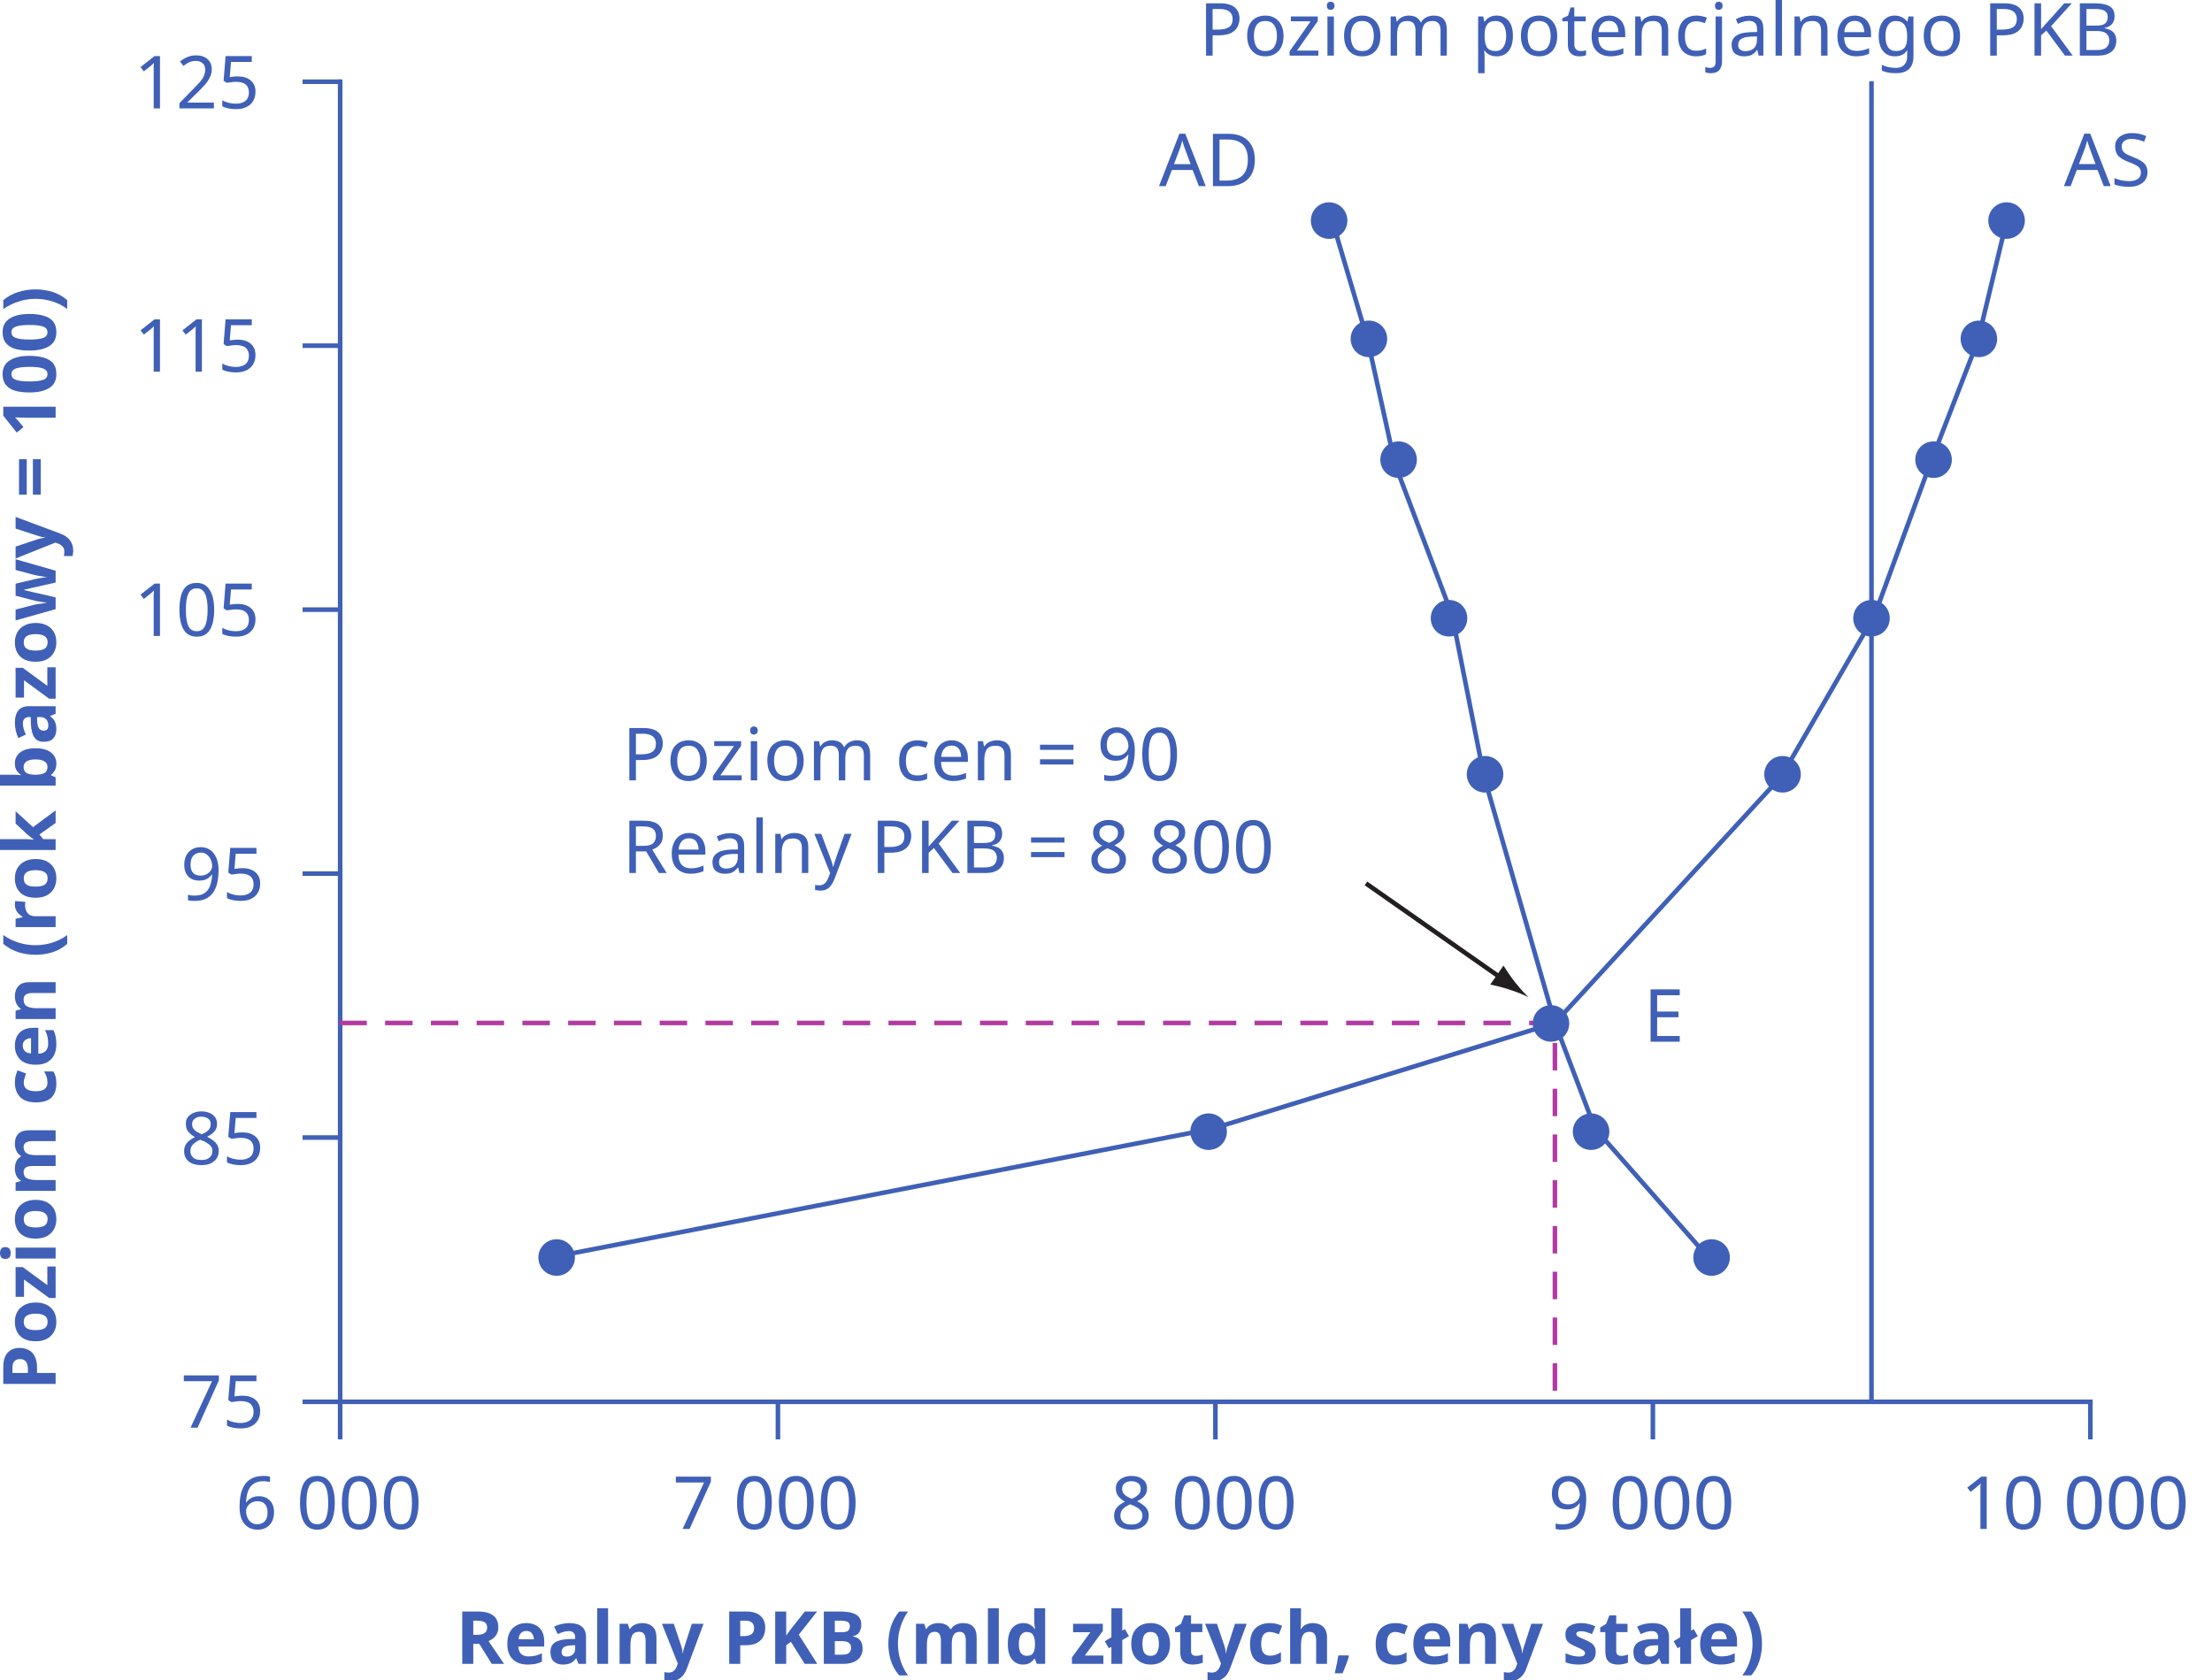
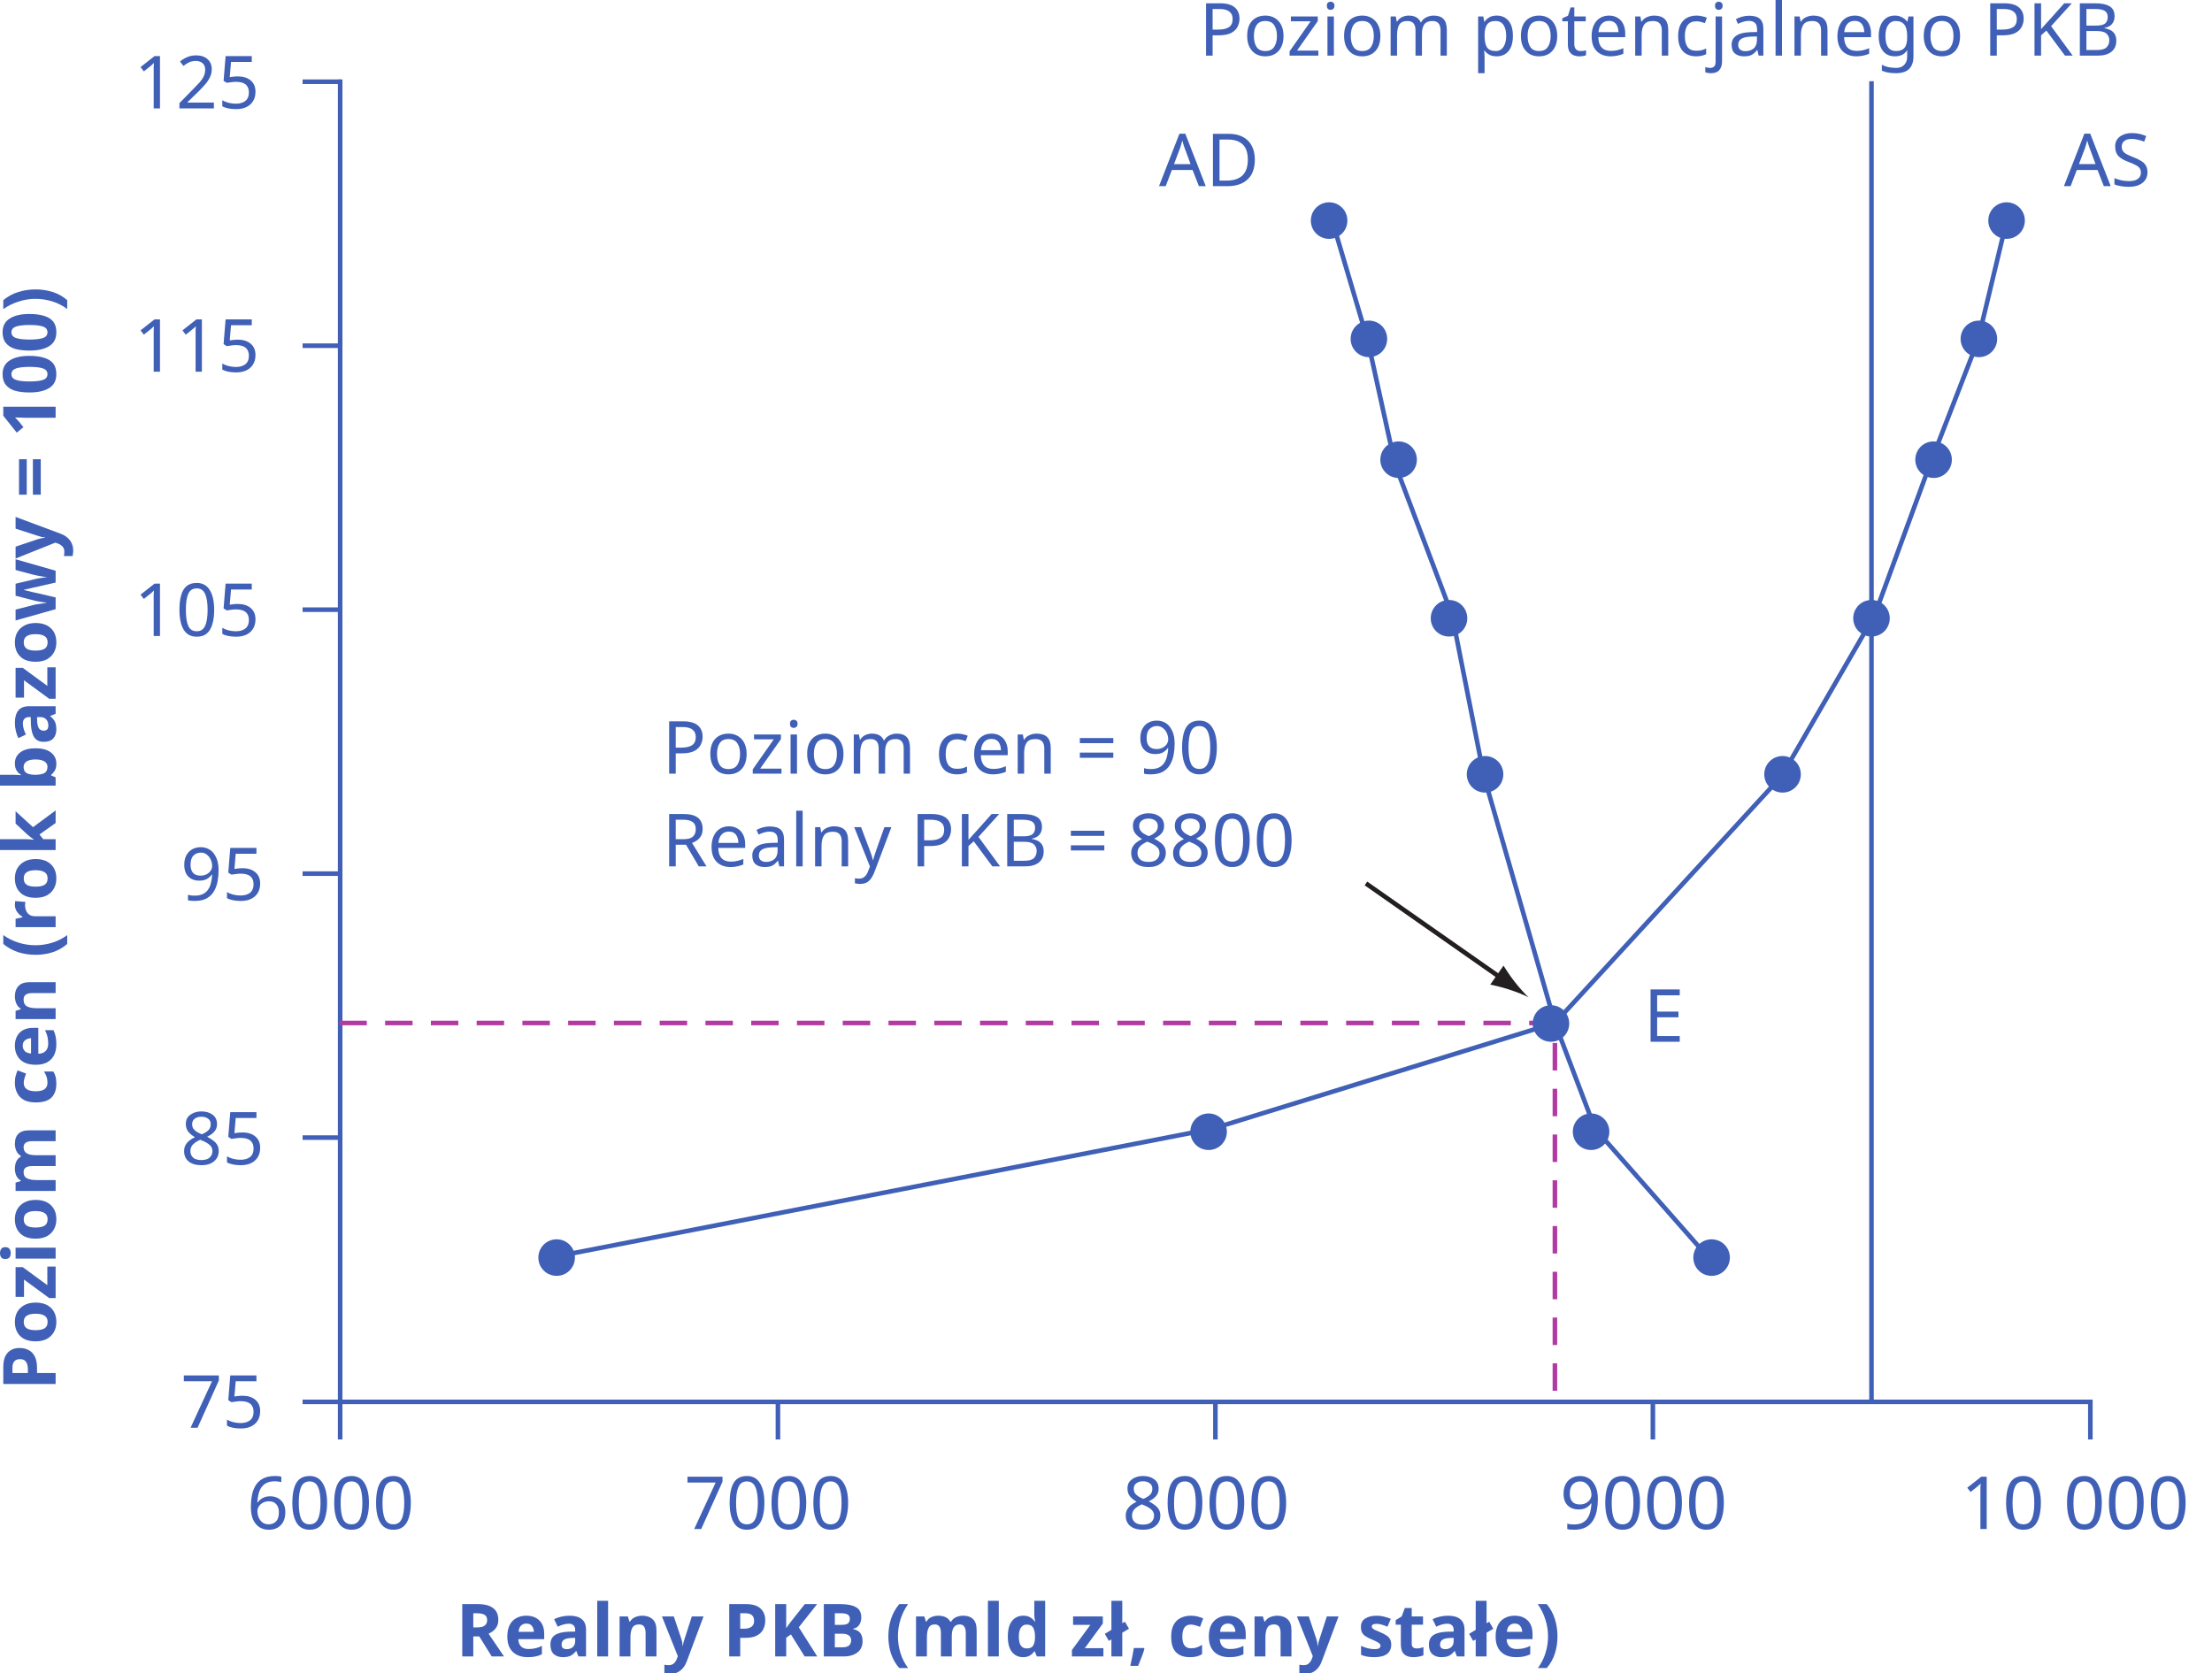
- <svg xmlns="http://www.w3.org/2000/svg" version="1.1" id="svg16366" width="322.248" height="244.729" viewBox="0 0 322.248 244.729">
+ <svg xmlns="http://www.w3.org/2000/svg" version="1.1" id="svg16366" width="322.248" height="243.64" viewBox="0 0 322.248 243.64">
  <defs id="defs16370" />
  <g id="g16374" transform="matrix(1.333333,0,0,-1.333333,6.119842,244.1285)">
-     <g id="g1914">
+     <g id="g1">
      <path d="m 223.805,29.771 v -3.965" style="fill:none;stroke:#3f60b6;stroke-width:0.5;stroke-linecap:butt;stroke-linejoin:miter;stroke-miterlimit:4;stroke-dasharray:none;stroke-opacity:1" id="path16378" />
      <path d="m 176.006,29.771 v -3.965" style="fill:none;stroke:#3f60b6;stroke-width:0.5;stroke-linecap:butt;stroke-linejoin:miter;stroke-miterlimit:4;stroke-dasharray:none;stroke-opacity:1" id="path16380" />
      <path d="m 128.207,29.771 v -3.965" style="fill:none;stroke:#3f60b6;stroke-width:0.5;stroke-linecap:butt;stroke-linejoin:miter;stroke-miterlimit:4;stroke-dasharray:none;stroke-opacity:1" id="path16382" />
      <path d="m 80.408,29.771 v -3.965" style="fill:none;stroke:#3f60b6;stroke-width:0.5;stroke-linecap:butt;stroke-linejoin:miter;stroke-miterlimit:4;stroke-dasharray:none;stroke-opacity:1" id="path16384" />
      <path d="m 32.576,29.771 v -3.965" style="fill:none;stroke:#3f60b6;stroke-width:0.5;stroke-linecap:butt;stroke-linejoin:miter;stroke-miterlimit:4;stroke-dasharray:none;stroke-opacity:1" id="path16386" />
      <path d="m 28.471,174.165 h 4.176" style="fill:none;stroke:#3f60b6;stroke-width:0.5;stroke-linecap:butt;stroke-linejoin:miter;stroke-miterlimit:4;stroke-dasharray:none;stroke-opacity:1" id="path16388" />
      <path d="m 28.471,145.321 h 4.176" style="fill:none;stroke:#3f60b6;stroke-width:0.5;stroke-linecap:butt;stroke-linejoin:miter;stroke-miterlimit:4;stroke-dasharray:none;stroke-opacity:1" id="path16390" />
      <path d="m 28.471,87.633 h 4.176" style="fill:none;stroke:#3f60b6;stroke-width:0.5;stroke-linecap:butt;stroke-linejoin:miter;stroke-miterlimit:4;stroke-dasharray:none;stroke-opacity:1" id="path16392" />
      <path d="m 28.471,116.477 h 4.176" style="fill:none;stroke:#3f60b6;stroke-width:0.5;stroke-linecap:butt;stroke-linejoin:miter;stroke-miterlimit:4;stroke-dasharray:none;stroke-opacity:1" id="path16394" />
      <path d="M 224.055,29.911 H 32.576 V 174.415" style="fill:none;stroke:#3f60b6;stroke-width:0.5;stroke-linecap:butt;stroke-linejoin:miter;stroke-miterlimit:4;stroke-dasharray:none;stroke-opacity:1" id="path16396" />
      <path d="m 28.471,58.789 h 4.176" style="fill:none;stroke:#3f60b6;stroke-width:0.5;stroke-linecap:butt;stroke-linejoin:miter;stroke-miterlimit:4;stroke-dasharray:none;stroke-opacity:1" id="path16424" />
      <path d="m 28.471,29.911 h 4.176" style="fill:none;stroke:#3f60b6;stroke-width:0.5;stroke-linecap:butt;stroke-linejoin:miter;stroke-miterlimit:4;stroke-dasharray:none;stroke-opacity:1" id="path16434" />
      <path d="m 182.03,45.734 -12.342,14.026 -4.386,11.552 -7.75,26.953 -3.481,17.602 -6.24,16.503 -2.969,13.476 -4.074,13.752" style="fill:none;stroke:#3f60b6;stroke-width:0.5;stroke-linecap:butt;stroke-linejoin:miter;stroke-miterlimit:4;stroke-dasharray:none;stroke-opacity:1" id="path16442" />
      <path d="m 183.835,47.092 c 0.778,-0.777 0.778,-2.05 0,-2.828 -0.777,-0.777 -2.05,-0.777 -2.828,0 -0.777,0.778 -0.777,2.051 0,2.828 0.778,0.778 2.051,0.778 2.828,0" style="fill:#3f60b6;fill-opacity:1;fill-rule:nonzero;stroke:none;stroke-width:0.1" id="path16456" />
      <path d="m 170.668,60.844 c 0.778,-0.777 0.778,-2.05 0,-2.828 -0.777,-0.777 -2.05,-0.777 -2.828,0 -0.777,0.778 -0.777,2.051 0,2.828 0.778,0.778 2.051,0.778 2.828,0" style="fill:#3f60b6;fill-opacity:1;fill-rule:nonzero;stroke:none;stroke-width:0.1" id="path16458" />
      <path d="m 159.083,99.9 c 0.778,-0.778 0.778,-2.05 0,-2.828 -0.777,-0.778 -2.05,-0.778 -2.828,0 -0.777,0.778 -0.777,2.05 0,2.828 0.778,0.778 2.051,0.778 2.828,0" style="fill:#3f60b6;fill-opacity:1;fill-rule:nonzero;stroke:none;stroke-width:0.1" id="path16460" />
      <path d="m 155.145,116.952 c 0.777,-0.778 0.777,-2.05 0,-2.828 -0.777,-0.778 -2.051,-0.778 -2.828,0 -0.777,0.778 -0.777,2.05 0,2.828 0.777,0.778 2.051,0.778 2.828,0" style="fill:#3f60b6;fill-opacity:1;fill-rule:nonzero;stroke:none;stroke-width:0.1" id="path16462" />
      <path d="m 149.637,134.279 c 0.778,-0.778 0.778,-2.05 0,-2.828 -0.777,-0.778 -2.051,-0.778 -2.828,0 -0.777,0.778 -0.777,2.05 0,2.828 0.777,0.778 2.051,0.778 2.828,0" style="fill:#3f60b6;fill-opacity:1;fill-rule:nonzero;stroke:none;stroke-width:0.1" id="path16464" />
      <path d="m 146.394,147.48 c 0.777,-0.777 0.777,-2.05 0,-2.827 -0.777,-0.778 -2.051,-0.778 -2.828,0 -0.777,0.777 -0.777,2.05 0,2.827 0.777,0.779 2.051,0.779 2.828,0" style="fill:#3f60b6;fill-opacity:1;fill-rule:nonzero;stroke:none;stroke-width:0.1" id="path16466" />
      <path d="m 142.044,160.407 c 0.778,-0.778 0.778,-2.05 0,-2.828 -0.777,-0.778 -2.05,-0.778 -2.828,0 -0.777,0.778 -0.777,2.05 0,2.828 0.778,0.778 2.051,0.778 2.828,0" style="fill:#3f60b6;fill-opacity:1;fill-rule:nonzero;stroke:none;stroke-width:0.1" id="path16468" />
      <path d="M 199.892,174.222 V 29.911" style="fill:none;stroke:#3f60b6;stroke-width:0.5;stroke-linecap:butt;stroke-linejoin:miter;stroke-miterlimit:4;stroke-dasharray:none;stroke-opacity:1" id="path16470" />
      <path d="m 55.838,45.734 72.06,14.026 37.404,11.552 24.754,26.953 10.176,17.603 6.051,16.502 5.225,13.476 3.301,13.752" style="fill:none;stroke:#3f60b6;stroke-width:0.5;stroke-linecap:butt;stroke-linejoin:miter;stroke-miterlimit:4;stroke-dasharray:none;stroke-opacity:1" id="path16472" />
      <path d="m 57.644,47.092 c 0.778,-0.777 0.778,-2.05 0,-2.828 -0.778,-0.777 -2.05,-0.777 -2.828,0 -0.778,0.778 -0.778,2.051 0,2.828 0.778,0.778 2.05,0.778 2.828,0" style="fill:#3f60b6;fill-opacity:1;fill-rule:nonzero;stroke:none;stroke-width:0.1" id="path16482" />
      <path d="m 128.877,60.844 c 0.778,-0.777 0.778,-2.05 0,-2.828 -0.777,-0.777 -2.05,-0.777 -2.828,0 -0.777,0.778 -0.777,2.051 0,2.828 0.778,0.778 2.051,0.778 2.828,0" style="fill:#3f60b6;fill-opacity:1;fill-rule:nonzero;stroke:none;stroke-width:0.1" id="path16484" />
      <path d="m 191.587,99.9 c 0.778,-0.778 0.778,-2.05 0,-2.828 -0.777,-0.778 -2.05,-0.778 -2.828,0 -0.777,0.778 -0.777,2.05 0,2.828 0.778,0.778 2.051,0.778 2.828,0" style="fill:#3f60b6;fill-opacity:1;fill-rule:nonzero;stroke:none;stroke-width:0.1" id="path16486" />
      <path d="m 201.306,116.952 c 0.777,-0.778 0.777,-2.05 0,-2.828 -0.777,-0.778 -2.051,-0.778 -2.828,0 -0.777,0.778 -0.777,2.05 0,2.828 0.777,0.778 2.051,0.778 2.828,0" style="fill:#3f60b6;fill-opacity:1;fill-rule:nonzero;stroke:none;stroke-width:0.1" id="path16488" />
      <path d="m 208.089,134.279 c 0.778,-0.778 0.778,-2.05 0,-2.828 -0.777,-0.778 -2.05,-0.778 -2.828,0 -0.777,0.778 -0.777,2.05 0,2.828 0.778,0.778 2.051,0.778 2.828,0" style="fill:#3f60b6;fill-opacity:1;fill-rule:nonzero;stroke:none;stroke-width:0.1" id="path16490" />
      <path d="m 213.04,147.48 c 0.778,-0.777 0.778,-2.05 0,-2.827 -0.777,-0.778 -2.05,-0.778 -2.828,0 -0.777,0.777 -0.777,2.05 0,2.827 0.778,0.779 2.051,0.779 2.828,0" style="fill:#3f60b6;fill-opacity:1;fill-rule:nonzero;stroke:none;stroke-width:0.1" id="path16492" />
      <path d="m 216.066,160.407 c 0.777,-0.778 0.777,-2.05 0,-2.828 -0.777,-0.778 -2.051,-0.778 -2.828,0 -0.778,0.778 -0.778,2.05 0,2.828 0.777,0.778 2.051,0.778 2.828,0" style="fill:#3f60b6;fill-opacity:1;fill-rule:nonzero;stroke:none;stroke-width:0.1" id="path16494" />
      <path d="M 32.488,71.312 H 165.302 v -41.418" style="fill:none;stroke:#b33aa3;stroke-width:0.5;stroke-linecap:butt;stroke-linejoin:miter;stroke-miterlimit:4;stroke-dasharray:3, 2;stroke-dashoffset:0;stroke-opacity:1" id="path16496" />
      <path d="m 166.284,72.672 c 0.777,-0.778 0.777,-2.051 0,-2.829 -0.778,-0.777 -2.051,-0.777 -2.828,0 -0.778,0.778 -0.778,2.051 0,2.829 0.777,0.777 2.05,0.777 2.828,0" style="fill:#3f60b6;fill-opacity:1;fill-rule:nonzero;stroke:none;stroke-width:0.1" id="path16498" />
      <path d="m 144.655,86.561 15,-10.5" style="fill:none;stroke:#231f20;stroke-width:0.5;stroke-linecap:butt;stroke-linejoin:miter;stroke-miterlimit:4;stroke-dasharray:none;stroke-opacity:1" id="path16500" />
      <path d="m 160.916,75.803 c -0.534,0.679 -0.842,1.176 -1.233,1.774 l -1.446,-2.066 c 0.259,-0.044 1.267,-0.282 2.088,-0.551 0.879,-0.288 1.64,-0.599 2.104,-0.844 -0.389,0.351 -0.941,0.962 -1.513,1.687" style="fill:#231f20;fill-opacity:1;fill-rule:nonzero;stroke:none;stroke-width:0.1" id="path16502" />
-       <text xml:space="preserve" transform="scale(1,-1)" style="font-variant:normal;font-weight:normal;font-size:8px;font-family:ArialMT;-inkscape-font-specification:ArialMT;writing-mode:lr-tb;fill:#3f60b6;fill-opacity:1;fill-rule:nonzero;stroke:none" id="text8085-3-06-4-0-2" x="63.39" y="-97.822">
-         <tspan id="tspan8083-2-2-30-6-6" x="63.39" y="-97.822" style="font-style:normal;font-variant:normal;font-weight:normal;font-stretch:normal;font-family:sans-serif;-inkscape-font-specification:sans-serif">Poziom cen = 90</tspan>
-         <tspan x="63.39" y="-87.695" style="font-style:normal;font-variant:normal;font-weight:normal;font-stretch:normal;font-family:sans-serif;-inkscape-font-specification:sans-serif" id="tspan4060">Realny PKB = 8 800</tspan>
+       <text xml:space="preserve" transform="scale(1,-1)" style="font-variant:normal;font-weight:normal;font-size:8px;font-family:ArialMT;-inkscape-font-specification:ArialMT;writing-mode:lr-tb;fill:#3f60b6;fill-opacity:1;fill-rule:nonzero;stroke:none" id="text8085-3-06-4-0-2" x="67.742" y="-98.557">
+         <tspan id="tspan8083-2-2-30-6-6" x="67.742" y="-98.557" style="font-style:normal;font-variant:normal;font-weight:normal;font-stretch:normal;font-family:sans-serif;-inkscape-font-specification:sans-serif">Poziom cen = 90</tspan>
+         <tspan x="67.742" y="-88.43" style="font-style:normal;font-variant:normal;font-weight:normal;font-stretch:normal;font-family:sans-serif;-inkscape-font-specification:sans-serif" id="tspan4060">Realny PKB = 8800</tspan>
      </text>
      <text xml:space="preserve" transform="scale(1,-1)" style="font-variant:normal;font-weight:normal;font-size:8px;font-family:ArialMT;-inkscape-font-specification:ArialMT;writing-mode:lr-tb;fill:#3f60b6;fill-opacity:1;fill-rule:nonzero;stroke:none" id="text8085-3-06-4-0-2-3" x="122.043" y="-162.752">
        <tspan id="tspan8083-2-2-30-6-6-6" x="122.043" y="-162.752" style="font-style:normal;font-variant:normal;font-weight:normal;font-stretch:normal;font-family:sans-serif;-inkscape-font-specification:sans-serif">AD</tspan>
      </text>
      <text xml:space="preserve" transform="scale(1,-1)" style="font-variant:normal;font-weight:normal;font-size:8px;font-family:ArialMT;-inkscape-font-specification:ArialMT;writing-mode:lr-tb;fill:#3f60b6;fill-opacity:1;fill-rule:nonzero;stroke:none" id="text8085-3-06-4-0-2-0" x="126.404" y="-177.018">
        <tspan id="tspan8083-2-2-30-6-6-62" x="126.404" y="-177.018" style="font-style:normal;font-variant:normal;font-weight:normal;font-stretch:normal;font-family:sans-serif;-inkscape-font-specification:sans-serif">Poziom potencjalnego PKB</tspan>
      </text>
      <text xml:space="preserve" transform="scale(1,-1)" style="font-variant:normal;font-weight:normal;font-size:8px;font-family:ArialMT;-inkscape-font-specification:ArialMT;writing-mode:lr-tb;fill:#3f60b6;fill-opacity:1;fill-rule:nonzero;stroke:none" id="text8085-3-06-4-0-2-61" x="220.919" y="-162.756">
        <tspan id="tspan8083-2-2-30-6-6-8" x="220.919" y="-162.756" style="font-style:normal;font-variant:normal;font-weight:normal;font-stretch:normal;font-family:sans-serif;-inkscape-font-specification:sans-serif">AS</tspan>
      </text>
      <text xml:space="preserve" transform="scale(1,-1)" style="font-variant:normal;font-weight:normal;font-size:8px;font-family:ArialMT;-inkscape-font-specification:ArialMT;writing-mode:lr-tb;fill:#3f60b6;fill-opacity:1;fill-rule:nonzero;stroke:none" id="text8085-3-06-4-0-2-7" x="174.971" y="-69.26">
        <tspan id="tspan8083-2-2-30-6-6-9" x="174.971" y="-69.26" style="font-style:normal;font-variant:normal;font-weight:normal;font-stretch:normal;font-family:sans-serif;-inkscape-font-specification:sans-serif">E</tspan>
      </text>
-       <text xml:space="preserve" transform="scale(1,-1)" style="font-variant:normal;font-weight:normal;font-size:8px;font-family:ArialMT;-inkscape-font-specification:ArialMT;writing-mode:lr-tb;fill:#3f60b6;fill-opacity:1;fill-rule:nonzero;stroke:none" id="text8085-3-06-4-0-2-76" x="45.2" y="-1.276">
-         <tspan id="tspan8083-2-2-30-6-6-73" x="45.2" y="-1.276" style="font-style:normal;font-variant:normal;font-weight:bold;font-stretch:normal;font-family:sans-serif;-inkscape-font-specification:'sans-serif Bold'">Realny PKB (mld złotych, ceny stałe)</tspan>
-         <tspan x="45.2" y="8.851" style="font-style:normal;font-variant:normal;font-weight:bold;font-stretch:normal;font-family:sans-serif;-inkscape-font-specification:'sans-serif Bold'" id="tspan1832" />
-         <tspan x="45.2" y="18.978" style="font-style:normal;font-variant:normal;font-weight:bold;font-stretch:normal;font-family:sans-serif;-inkscape-font-specification:'sans-serif Bold'" id="tspan1834" />
+       <text xml:space="preserve" transform="scale(1,-1)" style="font-variant:normal;font-weight:normal;font-size:8px;font-family:ArialMT;-inkscape-font-specification:ArialMT;writing-mode:lr-tb;fill:#3f60b6;fill-opacity:1;fill-rule:nonzero;stroke:none" id="text8085-3-06-4-0-2-76" x="45.2" y="-2.093">
+         <tspan id="tspan8083-2-2-30-6-6-73" x="45.2" y="-2.093" style="font-style:normal;font-variant:normal;font-weight:bold;font-stretch:normal;font-family:sans-serif;-inkscape-font-specification:'sans-serif Bold'">Realny PKB (mld zł, ceny stałe)</tspan>
+         <tspan x="45.2" y="8.034" style="font-style:normal;font-variant:normal;font-weight:bold;font-stretch:normal;font-family:sans-serif;-inkscape-font-specification:'sans-serif Bold'" id="tspan1832" />
+         <tspan x="45.2" y="18.161" style="font-style:normal;font-variant:normal;font-weight:bold;font-stretch:normal;font-family:sans-serif;-inkscape-font-specification:'sans-serif Bold'" id="tspan1834" />
      </text>
      <text xml:space="preserve" transform="matrix(0,1,1,0,0,0)" style="font-variant:normal;font-weight:normal;font-size:8px;font-family:ArialMT;-inkscape-font-specification:ArialMT;writing-mode:lr-tb;fill:#3f60b6;fill-opacity:1;fill-rule:nonzero;stroke:none" id="text8085-3-06-4-0-2-6-6" x="31.145" y="1.488">
        <tspan id="tspan8083-2-2-30-6-6-43-5" x="31.145" y="1.488" style="font-style:normal;font-variant:normal;font-weight:bold;font-stretch:normal;font-family:sans-serif;-inkscape-font-specification:'sans-serif Bold'">Poziom cen (rok bazowy = 100)</tspan>
      </text>
-       <text xml:space="preserve" transform="scale(1,-1)" style="font-variant:normal;font-weight:normal;font-size:8px;font-family:ArialMT;-inkscape-font-specification:ArialMT;writing-mode:lr-tb;fill:#3f60b6;fill-opacity:1;fill-rule:nonzero;stroke:none" id="text8085-3-06-4-0-2-9-7-0-9-1-9" x="116.75" y="-16.013">
-         <tspan id="tspan8083-2-2-30-6-6-4-1-6-8-4-4" x="116.75" y="-16.013" style="font-style:normal;font-variant:normal;font-weight:normal;font-stretch:normal;font-family:sans-serif;-inkscape-font-specification:sans-serif">8 000</tspan>
+       <text xml:space="preserve" transform="scale(1,-1)" style="font-variant:normal;font-weight:normal;font-size:8px;font-family:ArialMT;-inkscape-font-specification:ArialMT;writing-mode:lr-tb;fill:#3f60b6;fill-opacity:1;fill-rule:nonzero;stroke:none" id="text8085-3-06-4-0-2-9-7-0-9-1-9" x="118.021" y="-16.013">
+         <tspan id="tspan8083-2-2-30-6-6-4-1-6-8-4-4" x="118.021" y="-16.013" style="font-style:normal;font-variant:normal;font-weight:normal;font-stretch:normal;font-family:sans-serif;-inkscape-font-specification:sans-serif">8000</tspan>
      </text>
      <text xml:space="preserve" transform="scale(1,-1)" style="font-variant:normal;font-weight:normal;font-size:8px;font-family:ArialMT;-inkscape-font-specification:ArialMT;writing-mode:lr-tb;fill:#3f60b6;fill-opacity:1;fill-rule:nonzero;stroke:none" id="text8085-3-06-4-0-2-9-97-29-7-9-8" x="209.635" y="-16.013">
        <tspan id="tspan8083-2-2-30-6-6-4-76-9-2-1-12" x="209.635" y="-16.013" style="font-style:normal;font-variant:normal;font-weight:normal;font-stretch:normal;font-family:sans-serif;-inkscape-font-specification:sans-serif">10 000</tspan>
      </text>
      <text xml:space="preserve" transform="scale(1,-1)" style="font-variant:normal;font-weight:normal;font-size:8px;font-family:ArialMT;-inkscape-font-specification:ArialMT;writing-mode:lr-tb;fill:#3f60b6;fill-opacity:1;fill-rule:nonzero;stroke:none" id="text8085-3-06-4-0-2-9-97-29-7-9-3" x="15.136" y="-27.081">
        <tspan id="tspan8083-2-2-30-6-6-4-76-9-2-1-6" x="15.136" y="-27.081" style="font-style:normal;font-variant:normal;font-weight:normal;font-stretch:normal;font-family:sans-serif;-inkscape-font-specification:sans-serif">75</tspan>
      </text>
      <text xml:space="preserve" transform="scale(1,-1)" style="font-variant:normal;font-weight:normal;font-size:8px;font-family:ArialMT;-inkscape-font-specification:ArialMT;writing-mode:lr-tb;fill:#3f60b6;fill-opacity:1;fill-rule:nonzero;stroke:none" id="text8085-3-06-4-0-2-9-97-29-7-9-7" x="15.136" y="-55.851">
        <tspan id="tspan8083-2-2-30-6-6-4-76-9-2-1-5" x="15.136" y="-55.851" style="font-style:normal;font-variant:normal;font-weight:normal;font-stretch:normal;font-family:sans-serif;-inkscape-font-specification:sans-serif">85</tspan>
      </text>
      <text xml:space="preserve" transform="scale(1,-1)" style="font-variant:normal;font-weight:normal;font-size:8px;font-family:ArialMT;-inkscape-font-specification:ArialMT;writing-mode:lr-tb;fill:#3f60b6;fill-opacity:1;fill-rule:nonzero;stroke:none" id="text8085-3-06-4-0-2-9-97-29-7-9-35" x="15.136" y="-84.726">
        <tspan id="tspan8083-2-2-30-6-6-4-76-9-2-1-62" x="15.136" y="-84.726" style="font-style:normal;font-variant:normal;font-weight:normal;font-stretch:normal;font-family:sans-serif;-inkscape-font-specification:sans-serif">95</tspan>
      </text>
      <text xml:space="preserve" transform="scale(1,-1)" style="font-variant:normal;font-weight:normal;font-size:8px;font-family:ArialMT;-inkscape-font-specification:ArialMT;writing-mode:lr-tb;fill:#3f60b6;fill-opacity:1;fill-rule:nonzero;stroke:none" id="text8085-3-06-4-0-2-9-97-29-7-9-9" x="10.046" y="-113.602">
        <tspan id="tspan8083-2-2-30-6-6-4-76-9-2-1-1" x="10.046" y="-113.602" style="font-style:normal;font-variant:normal;font-weight:normal;font-stretch:normal;font-family:sans-serif;-inkscape-font-specification:sans-serif">105</tspan>
      </text>
      <text xml:space="preserve" transform="scale(1,-1)" style="font-variant:normal;font-weight:normal;font-size:8px;font-family:ArialMT;-inkscape-font-specification:ArialMT;writing-mode:lr-tb;fill:#3f60b6;fill-opacity:1;fill-rule:nonzero;stroke:none" id="text8085-3-06-4-0-2-9-97-29-7-9-2" x="10.046" y="-142.478">
        <tspan id="tspan8083-2-2-30-6-6-4-76-9-2-1-7" x="10.046" y="-142.478" style="font-style:normal;font-variant:normal;font-weight:normal;font-stretch:normal;font-family:sans-serif;-inkscape-font-specification:sans-serif">115</tspan>
      </text>
      <text xml:space="preserve" transform="scale(1,-1)" style="font-variant:normal;font-weight:normal;font-size:8px;font-family:ArialMT;-inkscape-font-specification:ArialMT;writing-mode:lr-tb;fill:#3f60b6;fill-opacity:1;fill-rule:nonzero;stroke:none" id="text8085-3-06-4-0-2-9-97-29-7-9-0" x="10.046" y="-171.248">
        <tspan id="tspan8083-2-2-30-6-6-4-76-9-2-1-9" x="10.046" y="-171.248" style="font-style:normal;font-variant:normal;font-weight:normal;font-stretch:normal;font-family:sans-serif;-inkscape-font-specification:sans-serif">125</tspan>
      </text>
-       <text xml:space="preserve" transform="scale(1,-1)" style="font-variant:normal;font-weight:normal;font-size:8px;font-family:ArialMT;-inkscape-font-specification:ArialMT;writing-mode:lr-tb;fill:#3f60b6;fill-opacity:1;fill-rule:nonzero;stroke:none" id="text8085-3-06-4-0-2-9-7-0-1-0-0-9" x="164.568" y="-16.013">
-         <tspan id="tspan8083-2-2-30-6-6-4-1-6-1-2-7-3" x="164.568" y="-16.013" style="font-style:normal;font-variant:normal;font-weight:normal;font-stretch:normal;font-family:sans-serif;-inkscape-font-specification:sans-serif">9 000</tspan>
+       <text xml:space="preserve" transform="scale(1,-1)" style="font-variant:normal;font-weight:normal;font-size:8px;font-family:ArialMT;-inkscape-font-specification:ArialMT;writing-mode:lr-tb;fill:#3f60b6;fill-opacity:1;fill-rule:nonzero;stroke:none" id="text8085-3-06-4-0-2-9-7-0-1-0-0-9" x="165.84" y="-16.013">
+         <tspan id="tspan8083-2-2-30-6-6-4-1-6-1-2-7-3" x="165.84" y="-16.013" style="font-style:normal;font-variant:normal;font-weight:normal;font-stretch:normal;font-family:sans-serif;-inkscape-font-specification:sans-serif">9000</tspan>
      </text>
-       <text xml:space="preserve" transform="scale(1,-1)" style="font-variant:normal;font-weight:normal;font-size:8px;font-family:ArialMT;-inkscape-font-specification:ArialMT;writing-mode:lr-tb;fill:#3f60b6;fill-opacity:1;fill-rule:nonzero;stroke:none" id="text8085-3-06-4-0-2-9-94-1-3-2-9" x="21.145" y="-16.013">
-         <tspan id="tspan8083-2-2-30-6-6-4-8-3-9-1-0" x="21.145" y="-16.013" style="font-style:normal;font-variant:normal;font-weight:normal;font-stretch:normal;font-family:sans-serif;-inkscape-font-specification:sans-serif">6 000</tspan>
+       <text xml:space="preserve" transform="scale(1,-1)" style="font-variant:normal;font-weight:normal;font-size:8px;font-family:ArialMT;-inkscape-font-specification:ArialMT;writing-mode:lr-tb;fill:#3f60b6;fill-opacity:1;fill-rule:nonzero;stroke:none" id="text8085-3-06-4-0-2-9-94-1-3-2-9" x="22.383" y="-16.013">
+         <tspan id="tspan8083-2-2-30-6-6-4-8-3-9-1-0" x="22.383" y="-16.013" style="font-style:normal;font-variant:normal;font-weight:normal;font-stretch:normal;font-family:sans-serif;-inkscape-font-specification:sans-serif">6000</tspan>
      </text>
-       <text xml:space="preserve" transform="scale(1,-1)" style="font-variant:normal;font-weight:normal;font-size:8px;font-family:ArialMT;-inkscape-font-specification:ArialMT;writing-mode:lr-tb;fill:#3f60b6;fill-opacity:1;fill-rule:nonzero;stroke:none" id="text8085-3-06-4-0-2-9-94-1-3-1-59-8" x="68.895" y="-16.013">
-         <tspan id="tspan8083-2-2-30-6-6-4-8-3-9-9-9-8" x="68.895" y="-16.013" style="font-style:normal;font-variant:normal;font-weight:normal;font-stretch:normal;font-family:sans-serif;-inkscape-font-specification:sans-serif">7 000</tspan>
+       <text xml:space="preserve" transform="scale(1,-1)" style="font-variant:normal;font-weight:normal;font-size:8px;font-family:ArialMT;-inkscape-font-specification:ArialMT;writing-mode:lr-tb;fill:#3f60b6;fill-opacity:1;fill-rule:nonzero;stroke:none" id="text8085-3-06-4-0-2-9-94-1-3-1-59-8" x="70.166" y="-16.013">
+         <tspan id="tspan8083-2-2-30-6-6-4-8-3-9-9-9-8" x="70.166" y="-16.013" style="font-style:normal;font-variant:normal;font-weight:normal;font-stretch:normal;font-family:sans-serif;-inkscape-font-specification:sans-serif">7000</tspan>
      </text>
    </g>
  </g>
</svg>
